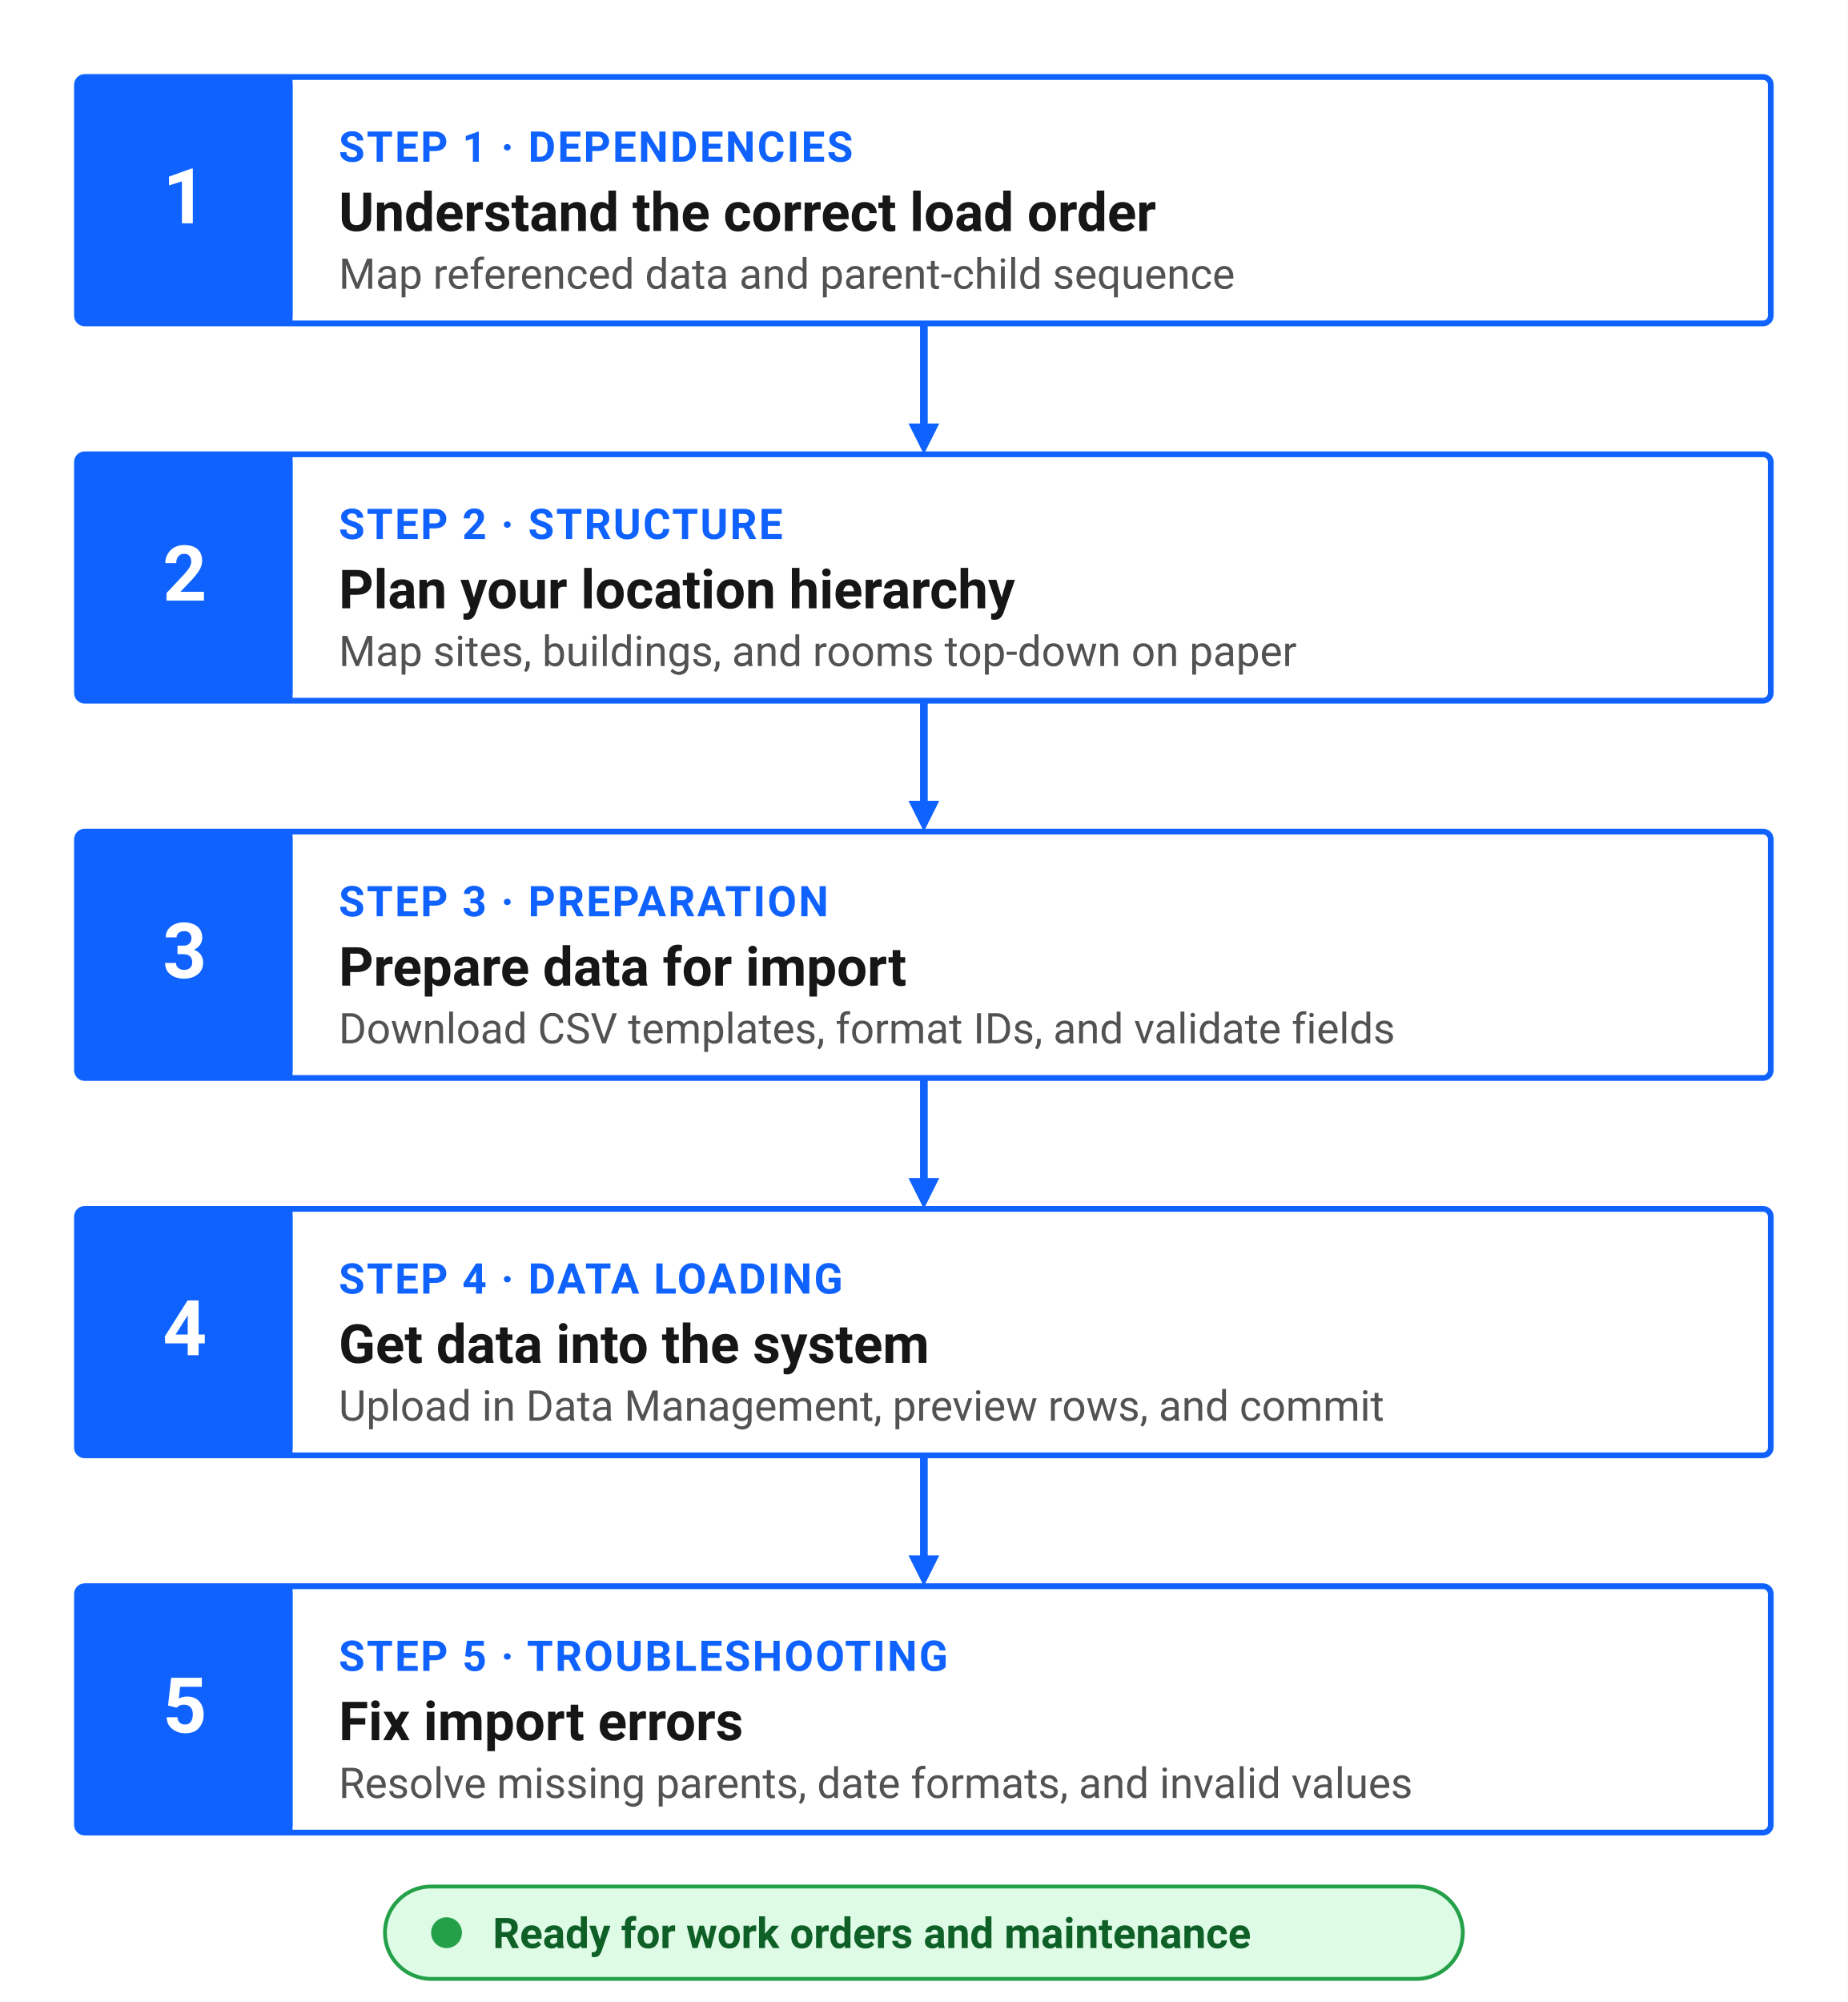
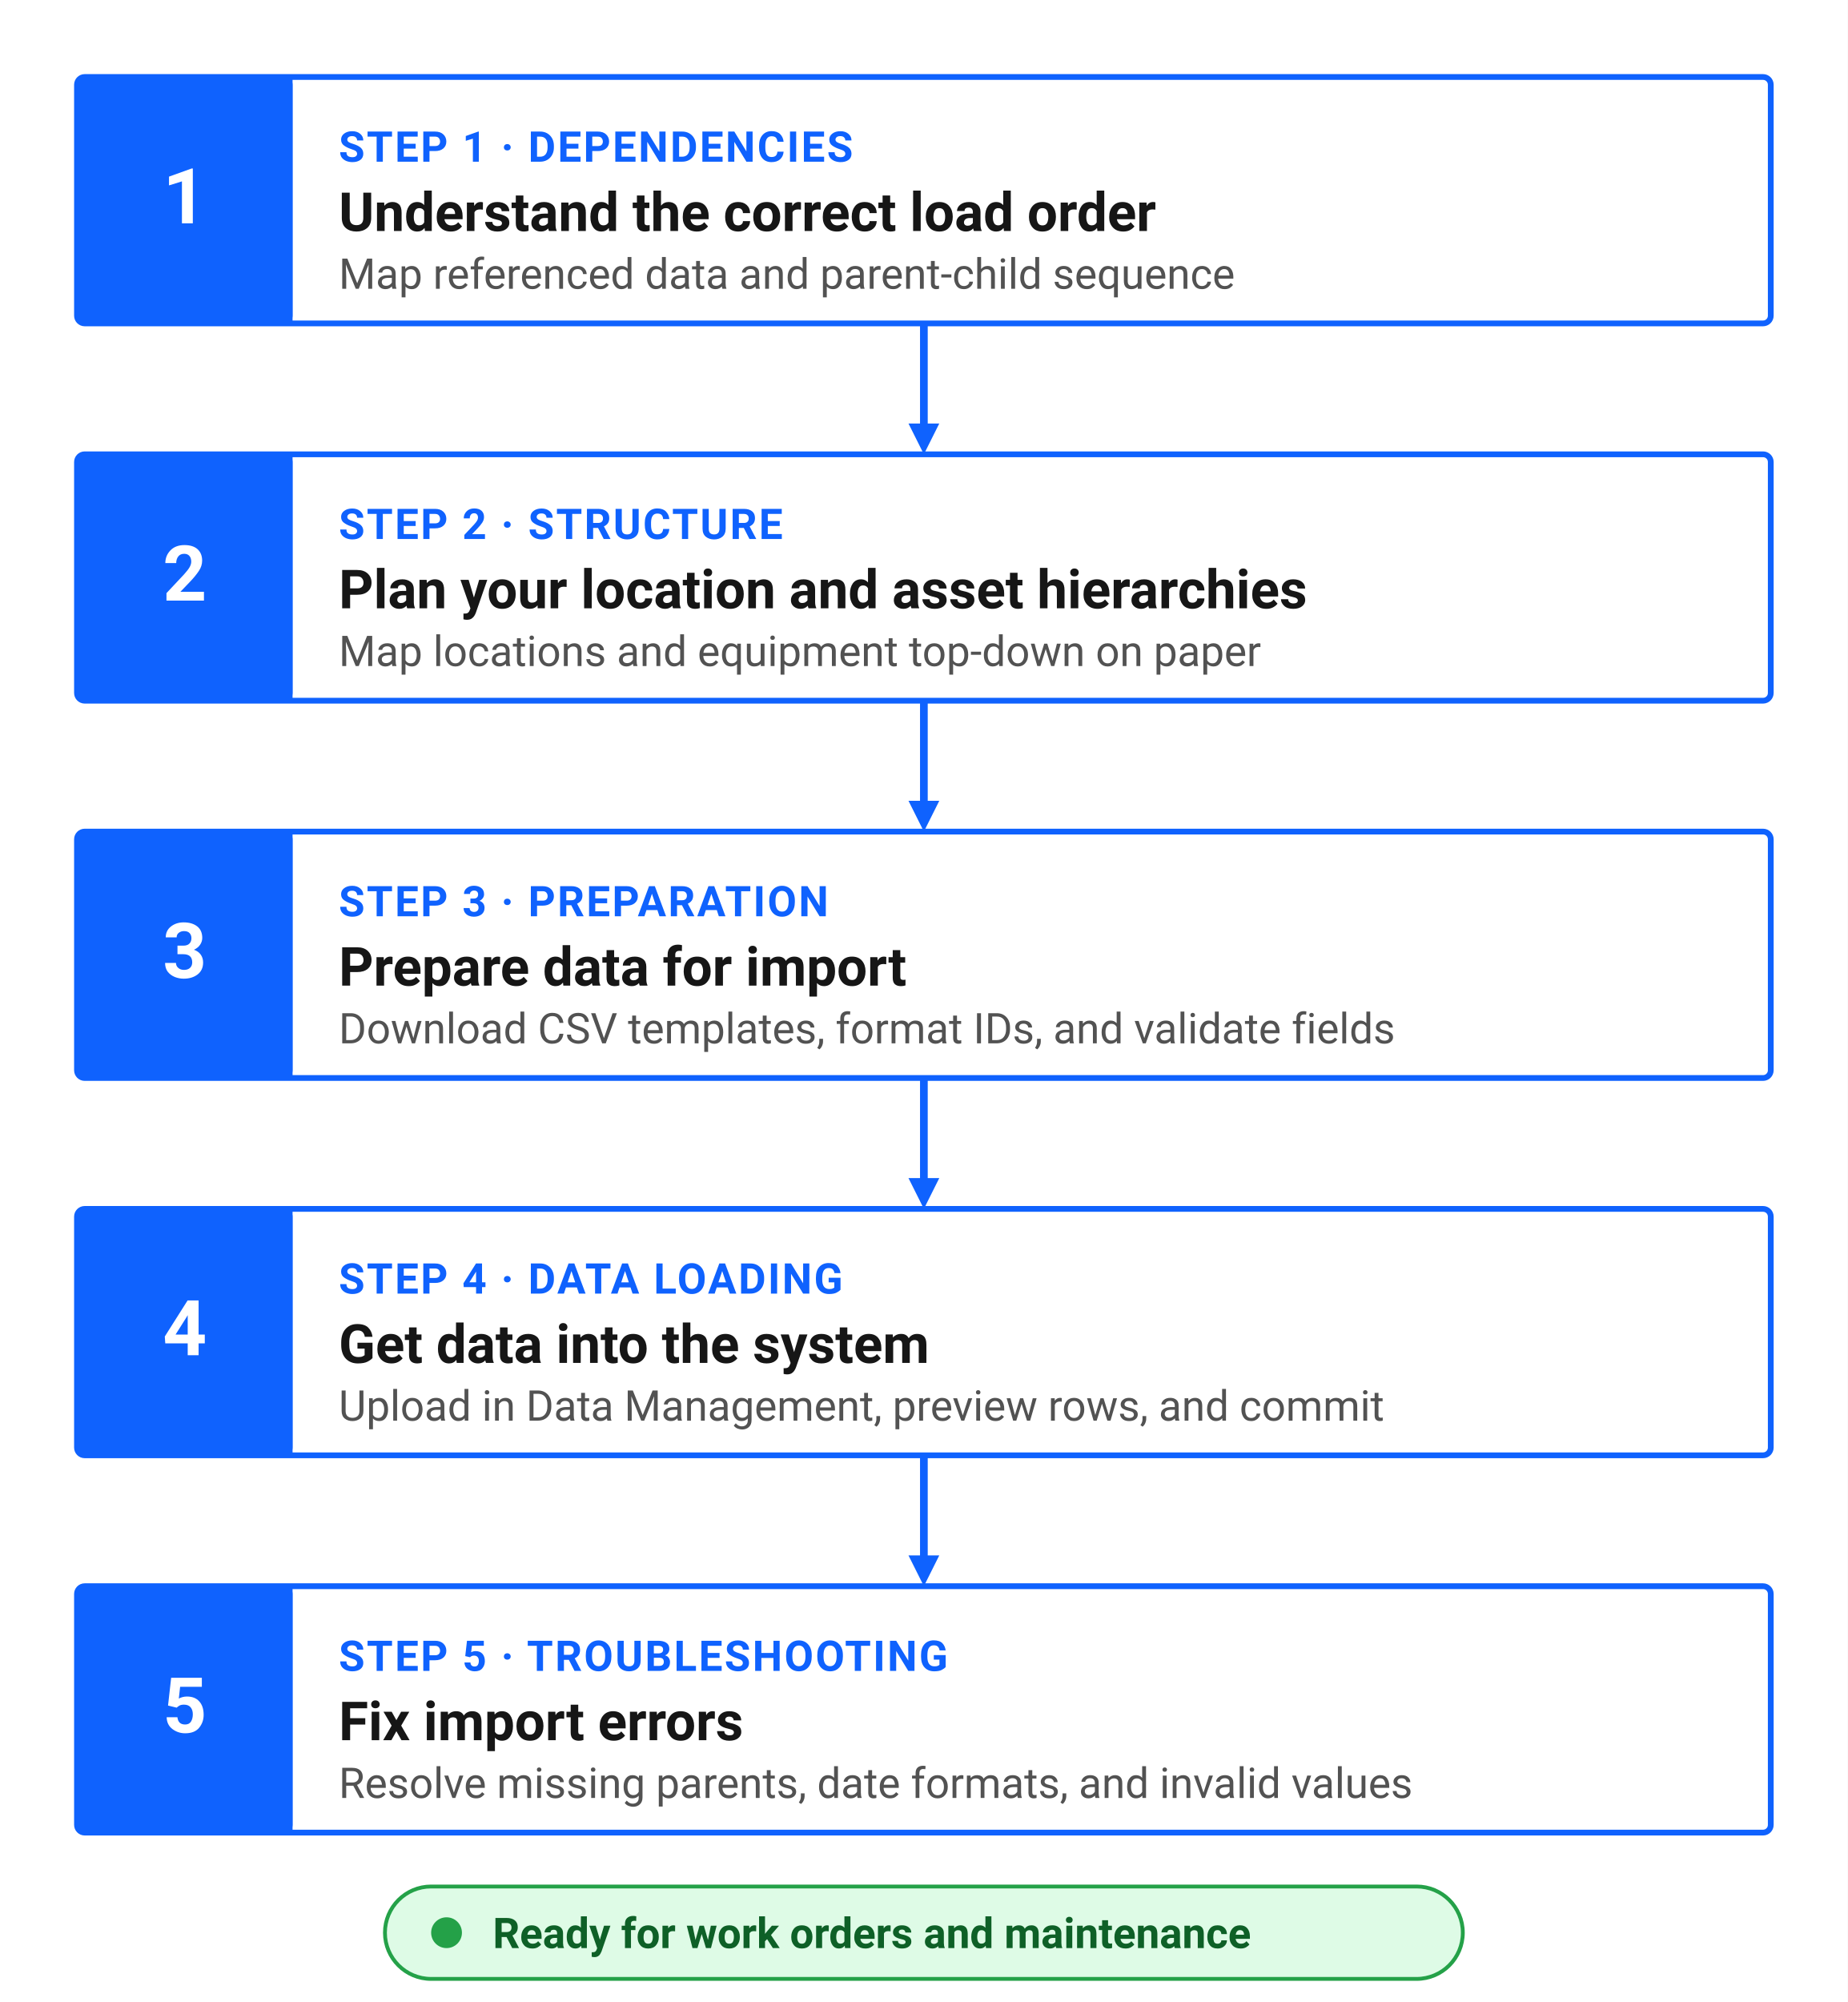
<svg xmlns="http://www.w3.org/2000/svg" width="480" height="520" viewBox="0 0 480 520" fill="none" style="background:#ffffff; font-family:'IBM Plex Sans', -apple-system, BlinkMacSystemFont, 'Segoe UI', Roboto, sans-serif;">
  <rect width="100%" height="100%" fill="#ffffff" />
  <g class="step-node">
    <rect x="20" y="20" width="440" height="64" rx="2" fill="#ffffff" stroke="#0F62FE" stroke-width="1.5" />
    <rect x="20" y="20" width="56" height="64" rx="2" fill="#0F62FE" />
    <rect x="68" y="20" width="8" height="64" fill="#0F62FE" />
    <text x="48" y="58" font-size="20" font-weight="700" fill="#ffffff" text-anchor="middle">1</text>
    <text x="88" y="42" font-size="11" font-weight="600" fill="#0F62FE" letter-spacing="0.5">STEP 1 · DEPENDENCIES</text>
    <text x="88" y="60" font-size="14" font-weight="600" fill="#161616">Understand the correct load order</text>
    <text x="88" y="75" font-size="11" font-weight="400" fill="#525252">Map referenced data and parent-child sequence</text>
  </g>
  <g class="connector">
    <line x1="240" y1="84" x2="240" y2="114" stroke="#0F62FE" stroke-width="2" />
    <polygon points="236,110 240,118 244,110" fill="#0F62FE" />
  </g>
  <g class="step-node">
    <rect x="20" y="118" width="440" height="64" rx="2" fill="#ffffff" stroke="#0F62FE" stroke-width="1.5" />
    <rect x="20" y="118" width="56" height="64" rx="2" fill="#0F62FE" />
    <rect x="68" y="118" width="8" height="64" fill="#0F62FE" />
    <text x="48" y="156" font-size="20" font-weight="700" fill="#ffffff" text-anchor="middle">2</text>
    <text x="88" y="140" font-size="11" font-weight="600" fill="#0F62FE" letter-spacing="0.5">STEP 2 · STRUCTURE</text>
-     <text x="88" y="158" font-size="14" font-weight="600" fill="#161616">Plan your location hierarchy</text>
-     <text x="88" y="173" font-size="11" font-weight="400" fill="#525252">Map sites, buildings, and rooms top-down on paper</text>
+     <text x="88" y="158" font-size="14" font-weight="600" fill="#161616">Plan your location and asset hierarchies</text>
+     <text x="88" y="173" font-size="11" font-weight="400" fill="#525252">Map locations and equipment top-down on paper</text>
  </g>
  <g class="connector">
    <line x1="240" y1="182" x2="240" y2="212" stroke="#0F62FE" stroke-width="2" />
    <polygon points="236,208 240,216 244,208" fill="#0F62FE" />
  </g>
  <g class="step-node">
    <rect x="20" y="216" width="440" height="64" rx="2" fill="#ffffff" stroke="#0F62FE" stroke-width="1.5" />
    <rect x="20" y="216" width="56" height="64" rx="2" fill="#0F62FE" />
    <rect x="68" y="216" width="8" height="64" fill="#0F62FE" />
    <text x="48" y="254" font-size="20" font-weight="700" fill="#ffffff" text-anchor="middle">3</text>
    <text x="88" y="238" font-size="11" font-weight="600" fill="#0F62FE" letter-spacing="0.5">STEP 3 · PREPARATION</text>
    <text x="88" y="256" font-size="14" font-weight="600" fill="#161616">Prepare data for import</text>
    <text x="88" y="271" font-size="11" font-weight="400" fill="#525252">Download CSV templates, format IDs, and validate fields</text>
  </g>
  <g class="connector">
    <line x1="240" y1="280" x2="240" y2="310" stroke="#0F62FE" stroke-width="2" />
    <polygon points="236,306 240,314 244,306" fill="#0F62FE" />
  </g>
  <g class="step-node">
    <rect x="20" y="314" width="440" height="64" rx="2" fill="#ffffff" stroke="#0F62FE" stroke-width="1.5" />
    <rect x="20" y="314" width="56" height="64" rx="2" fill="#0F62FE" />
    <rect x="68" y="314" width="8" height="64" fill="#0F62FE" />
    <text x="48" y="352" font-size="20" font-weight="700" fill="#ffffff" text-anchor="middle">4</text>
    <text x="88" y="336" font-size="11" font-weight="600" fill="#0F62FE" letter-spacing="0.5">STEP 4 · DATA LOADING</text>
    <text x="88" y="354" font-size="14" font-weight="600" fill="#161616">Get data into the system</text>
    <text x="88" y="369" font-size="11" font-weight="400" fill="#525252">Upload in Data Management, preview rows, and commit</text>
  </g>
  <g class="connector">
    <line x1="240" y1="378" x2="240" y2="408" stroke="#0F62FE" stroke-width="2" />
    <polygon points="236,404 240,412 244,404" fill="#0F62FE" />
  </g>
  <g class="step-node">
    <rect x="20" y="412" width="440" height="64" rx="2" fill="#ffffff" stroke="#0F62FE" stroke-width="1.5" />
    <rect x="20" y="412" width="56" height="64" rx="2" fill="#0F62FE" />
    <rect x="68" y="412" width="8" height="64" fill="#0F62FE" />
    <text x="48" y="450" font-size="20" font-weight="700" fill="#ffffff" text-anchor="middle">5</text>
    <text x="88" y="434" font-size="11" font-weight="600" fill="#0F62FE" letter-spacing="0.5">STEP 5 · TROUBLESHOOTING</text>
    <text x="88" y="452" font-size="14" font-weight="600" fill="#161616">Fix import errors</text>
    <text x="88" y="467" font-size="11" font-weight="400" fill="#525252">Resolve missing parents, date formats, and invalid values</text>
  </g>
  <g class="milestone-badge">
    <rect x="100" y="490" width="280" height="24" rx="12" fill="#DEFBE6" stroke="#24A148" stroke-width="1" />
    <circle cx="116" cy="502" r="4" fill="#24A148" />
    <text x="128" y="506" font-size="11" font-weight="600" fill="#0E6027">Ready for work orders and maintenance</text>
  </g>
</svg>
